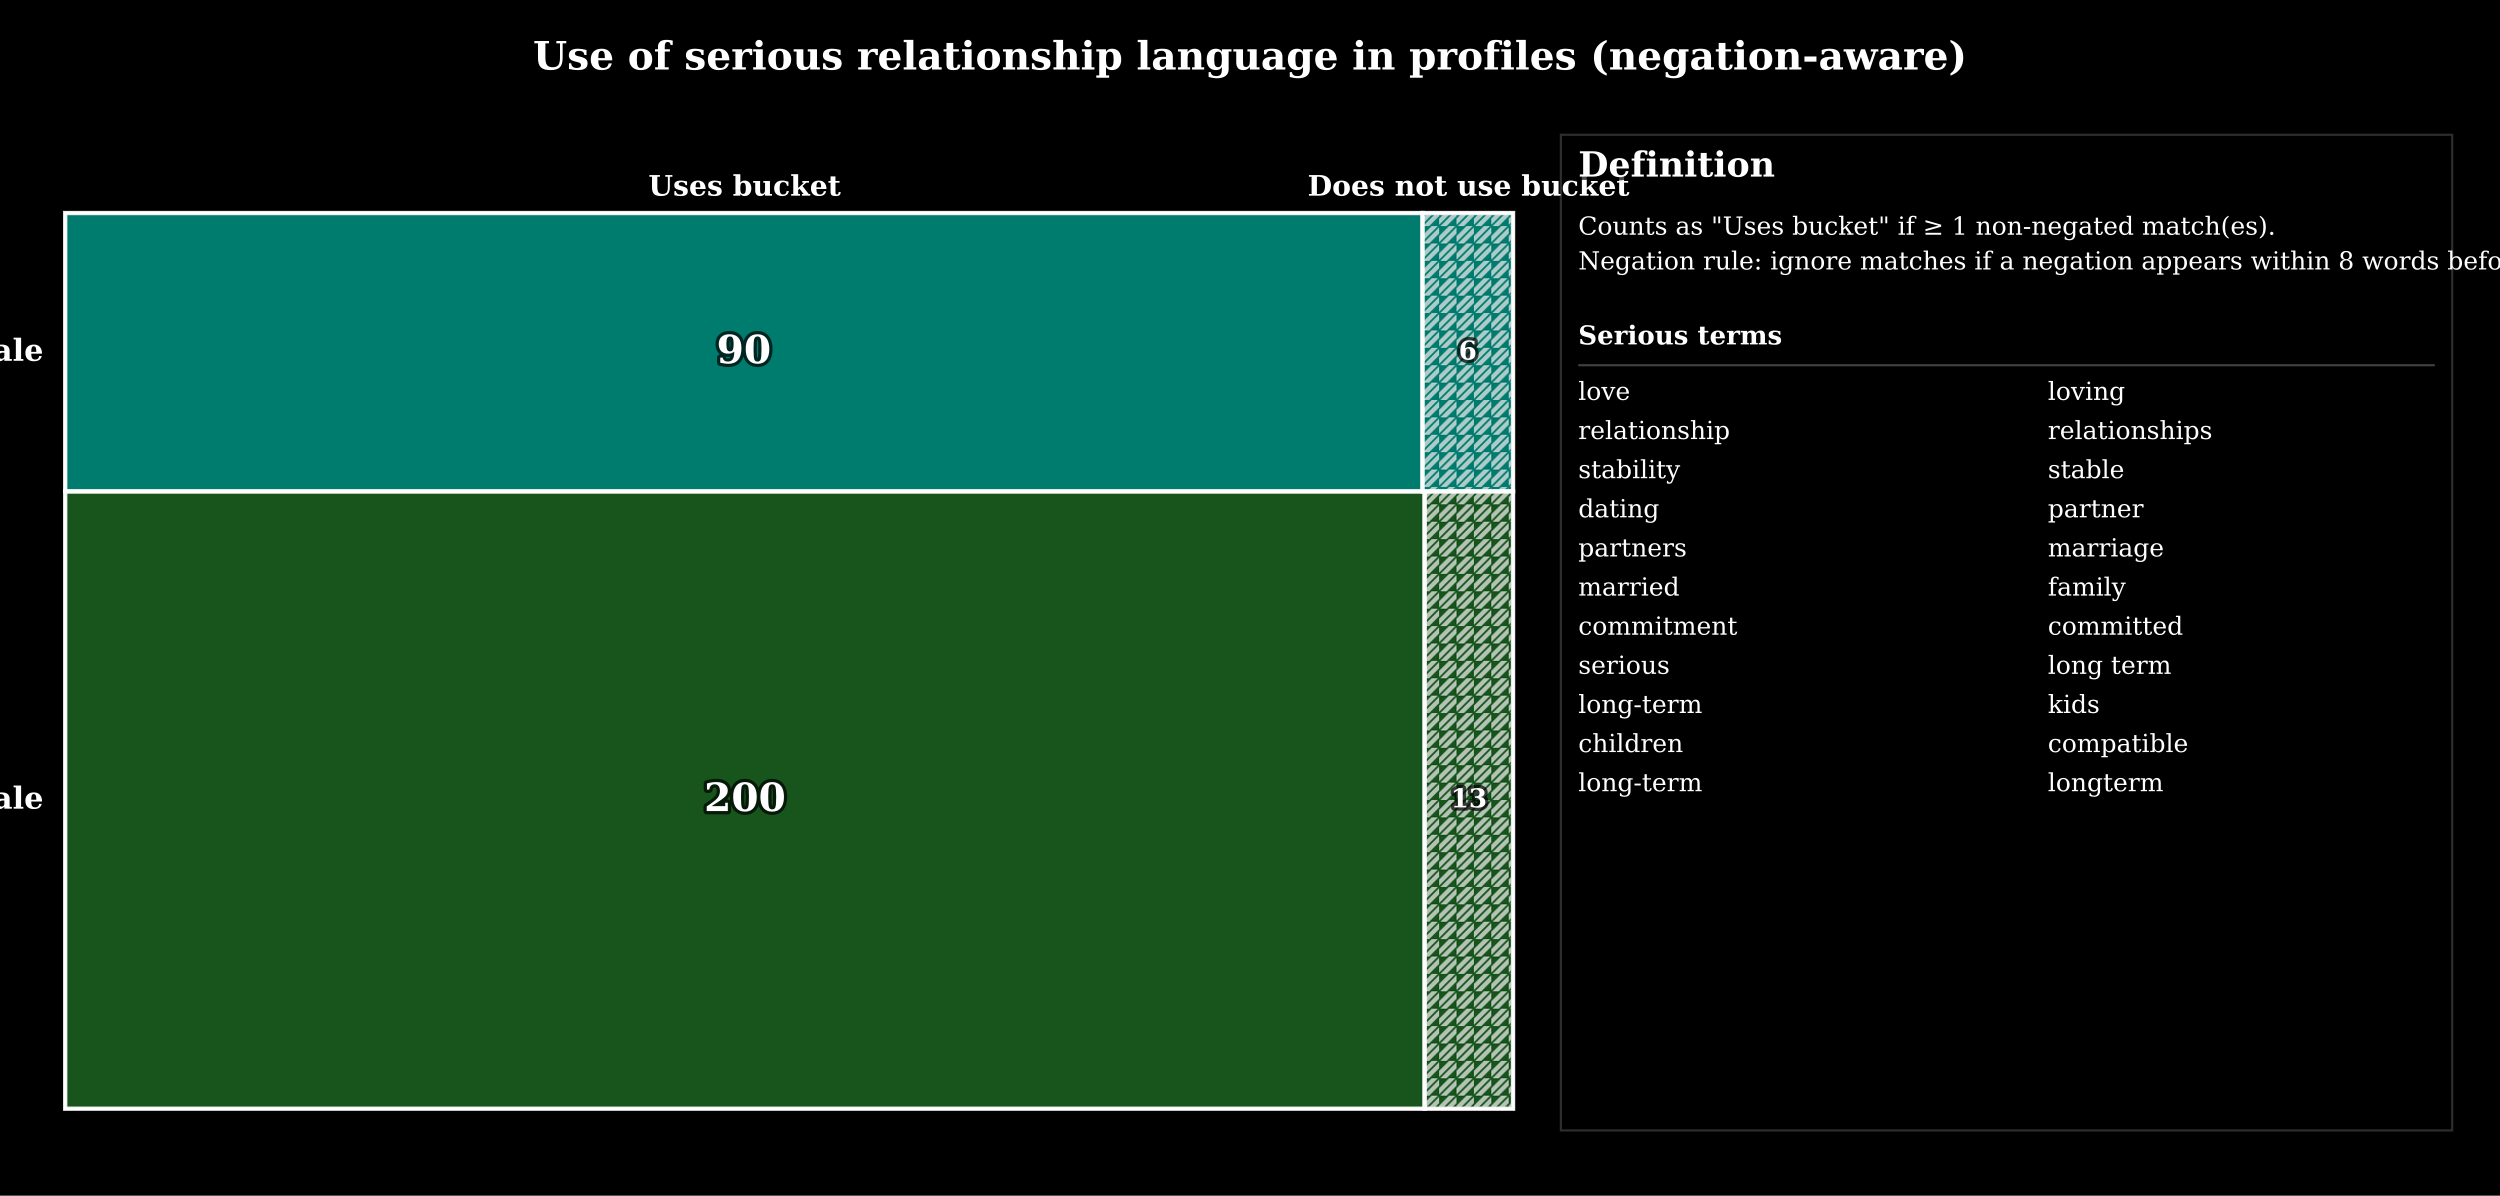
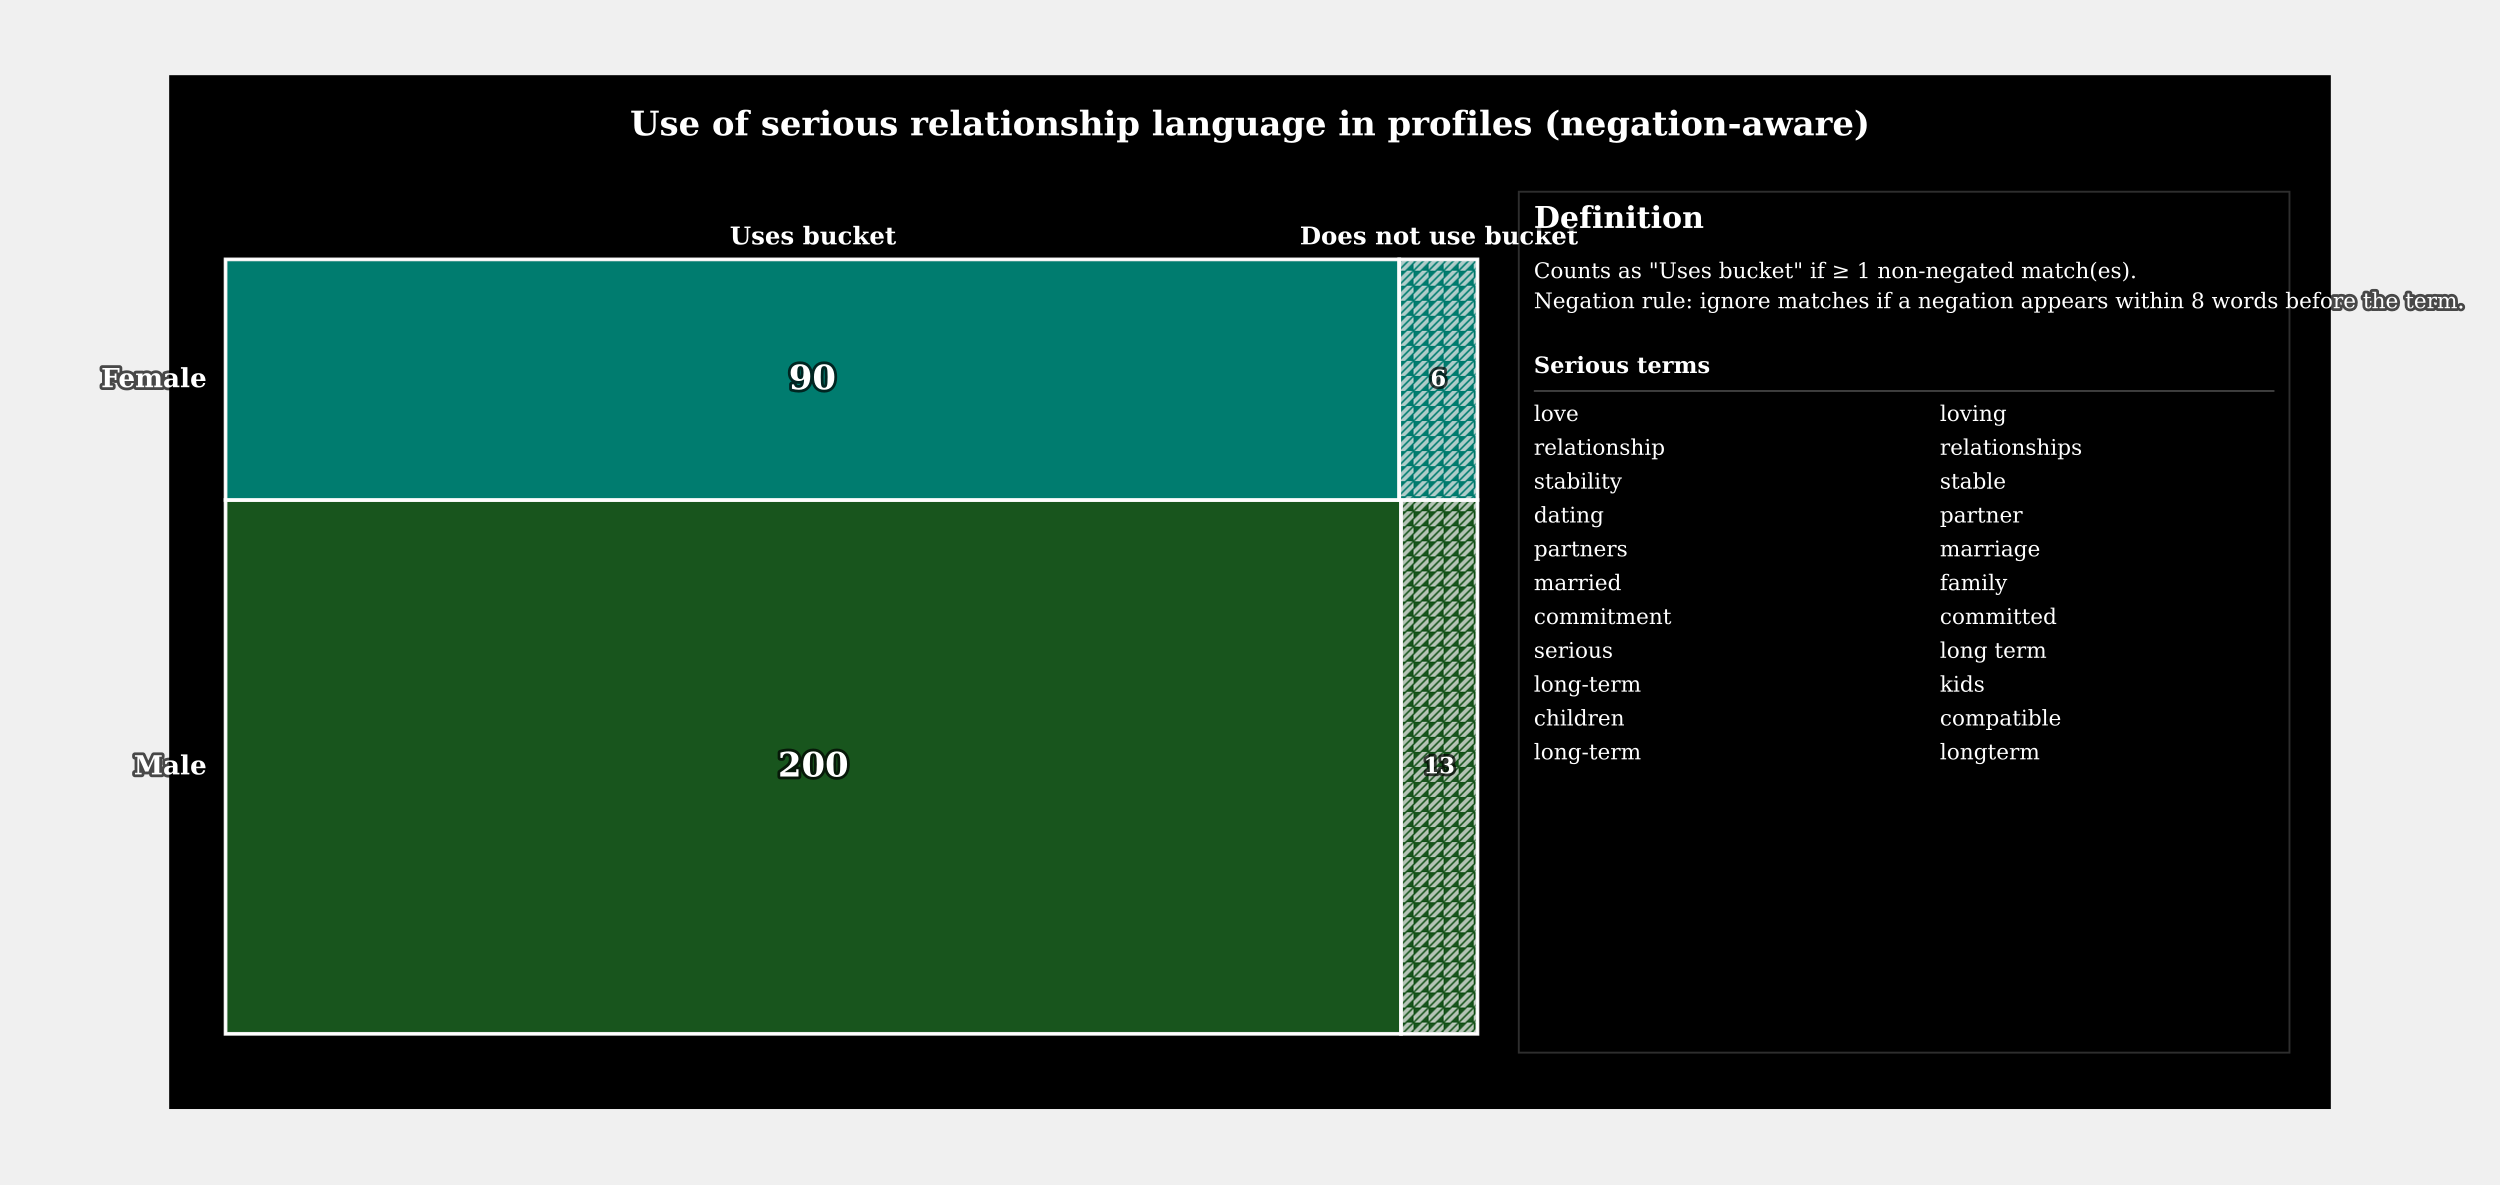
- <svg xmlns="http://www.w3.org/2000/svg" width="1150" height="550" style="font-family: &quot;DejaVu Serif&quot;, Georgia, &quot;Times New Roman&quot;, Times, serif; font-size: 12px;">
+ <svg xmlns="http://www.w3.org/2000/svg" width="1150" height="550" viewBox="-90 -40 1330 630" preserveAspectRatio="xMidYMid meet" style="max-width: 100%; height: auto; display: block; font-family: &quot;DejaVu Serif&quot;, Georgia, &quot;Times New Roman&quot;, Times, serif; font-size: 12px;">
  <rect x="0" y="0" width="1150" height="550" fill="#000000" />
  <style>
    text {
      fill: #ffffff;
      stroke: rgba(0,0,0,0.70);
      stroke-width: 3px;
      paint-order: stroke;
      stroke-linejoin: round;
    }
  </style>
  <defs>
    <pattern id="hatch-male" patternUnits="userSpaceOnUse" width="8" height="8">
      <rect width="8" height="8" fill="#1B5E20" />
      <path d="M -2 8 L 8 -2 M 0 10 L 10 0" stroke="rgba(255,255,255,0.75)" stroke-width="2" />
    </pattern>
    <pattern id="hatch-female" patternUnits="userSpaceOnUse" width="8" height="8">
      <rect width="8" height="8" fill="#00897B" />
      <path d="M -2 8 L 8 -2 M 0 10 L 10 0" stroke="rgba(255,255,255,0.75)" stroke-width="2" />
    </pattern>
  </defs>
  <text x="575" y="32" text-anchor="middle" font-size="18" font-weight="700">Use of serious relationship language in profiles (negation-aware)</text>
  <g transform="translate(30,0)">
    <rect x="0" y="98" width="666" height="412" fill="none" stroke="#ffffff" stroke-width="1.2" />
    <text x="312.524" y="90" text-anchor="middle" font-size="13" font-weight="700">Uses bucket</text>
    <text x="645.524" y="90" text-anchor="middle" font-size="13" font-weight="700">Does not use bucket</text>
    <text x="-10" y="368" text-anchor="end" dominant-baseline="middle" font-size="14" font-weight="700">Male</text>
    <rect x="0" y="226" width="625.352" height="284" fill="#1B5E20" stroke="#ffffff" stroke-width="2" opacity="0.9" />
    <text x="312.676" y="368" text-anchor="middle" dominant-baseline="middle" font-size="18" font-weight="800">200</text>
    <rect x="625.352" y="226" width="40.648" height="284" fill="url(#hatch-male)" stroke="#ffffff" stroke-width="2" opacity="0.9" />
    <text x="645.676" y="368" text-anchor="middle" dominant-baseline="middle" font-size="12" font-weight="800">13</text>
    <text x="-10" y="162" text-anchor="end" dominant-baseline="middle" font-size="14" font-weight="700">Female</text>
    <rect x="0" y="98" width="624.375" height="128" fill="#00897B" stroke="#ffffff" stroke-width="2" opacity="0.9" />
    <text x="312.188" y="162" text-anchor="middle" dominant-baseline="middle" font-size="18" font-weight="800">90</text>
    <rect x="624.375" y="98" width="41.625" height="128" fill="url(#hatch-female)" stroke="#ffffff" stroke-width="2" opacity="0.9" />
    <text x="645.188" y="162" text-anchor="middle" dominant-baseline="middle" font-size="12" font-weight="800">6</text>
  </g>
  <g transform="translate(726,70)">
    <text x="0" y="0" text-anchor="start" dominant-baseline="hanging" font-size="16" font-weight="800">Definition</text>
    <text x="0" y="30" text-anchor="start" dominant-baseline="hanging" font-size="11.5">Counts as "Uses bucket" if ≥ 1 non-negated match(es).</text>
    <text x="0" y="46" text-anchor="start" dominant-baseline="hanging" font-size="11.5">Negation rule: ignore matches if a negation appears within 8 words before the term.</text>
    <text x="0" y="80" text-anchor="start" dominant-baseline="hanging" font-size="12" font-weight="800">Serious terms</text>
    <line x1="0" x2="394" y1="98" y2="98" stroke="rgba(255,255,255,0.25)" stroke-width="1" />
    <text x="0" y="106" dominant-baseline="hanging" font-size="11.5">love</text>
    <text x="216" y="106" dominant-baseline="hanging" font-size="11.5">loving</text>
    <text x="0" y="124" dominant-baseline="hanging" font-size="11.5">relationship</text>
    <text x="216" y="124" dominant-baseline="hanging" font-size="11.5">relationships</text>
    <text x="0" y="142" dominant-baseline="hanging" font-size="11.5">stability</text>
    <text x="216" y="142" dominant-baseline="hanging" font-size="11.5">stable</text>
    <text x="0" y="160" dominant-baseline="hanging" font-size="11.5">dating</text>
    <text x="216" y="160" dominant-baseline="hanging" font-size="11.5">partner</text>
    <text x="0" y="178" dominant-baseline="hanging" font-size="11.5">partners</text>
    <text x="216" y="178" dominant-baseline="hanging" font-size="11.5">marriage</text>
    <text x="0" y="196" dominant-baseline="hanging" font-size="11.5">married</text>
    <text x="216" y="196" dominant-baseline="hanging" font-size="11.5">family</text>
    <text x="0" y="214" dominant-baseline="hanging" font-size="11.5">commitment</text>
    <text x="216" y="214" dominant-baseline="hanging" font-size="11.5">committed</text>
    <text x="0" y="232" dominant-baseline="hanging" font-size="11.5">serious</text>
    <text x="216" y="232" dominant-baseline="hanging" font-size="11.5">long term</text>
    <text x="0" y="250" dominant-baseline="hanging" font-size="11.5">long-term</text>
    <text x="216" y="250" dominant-baseline="hanging" font-size="11.5">kids</text>
    <text x="0" y="268" dominant-baseline="hanging" font-size="11.5">children</text>
    <text x="216" y="268" dominant-baseline="hanging" font-size="11.5">compatible</text>
    <text x="0" y="286" dominant-baseline="hanging" font-size="11.5">long-term</text>
    <text x="216" y="286" dominant-baseline="hanging" font-size="11.5">longterm</text>
    <rect x="-8" y="-8" width="410" height="458" fill="none" stroke="rgba(255,255,255,0.18)" stroke-width="1" />
  </g>
</svg>
